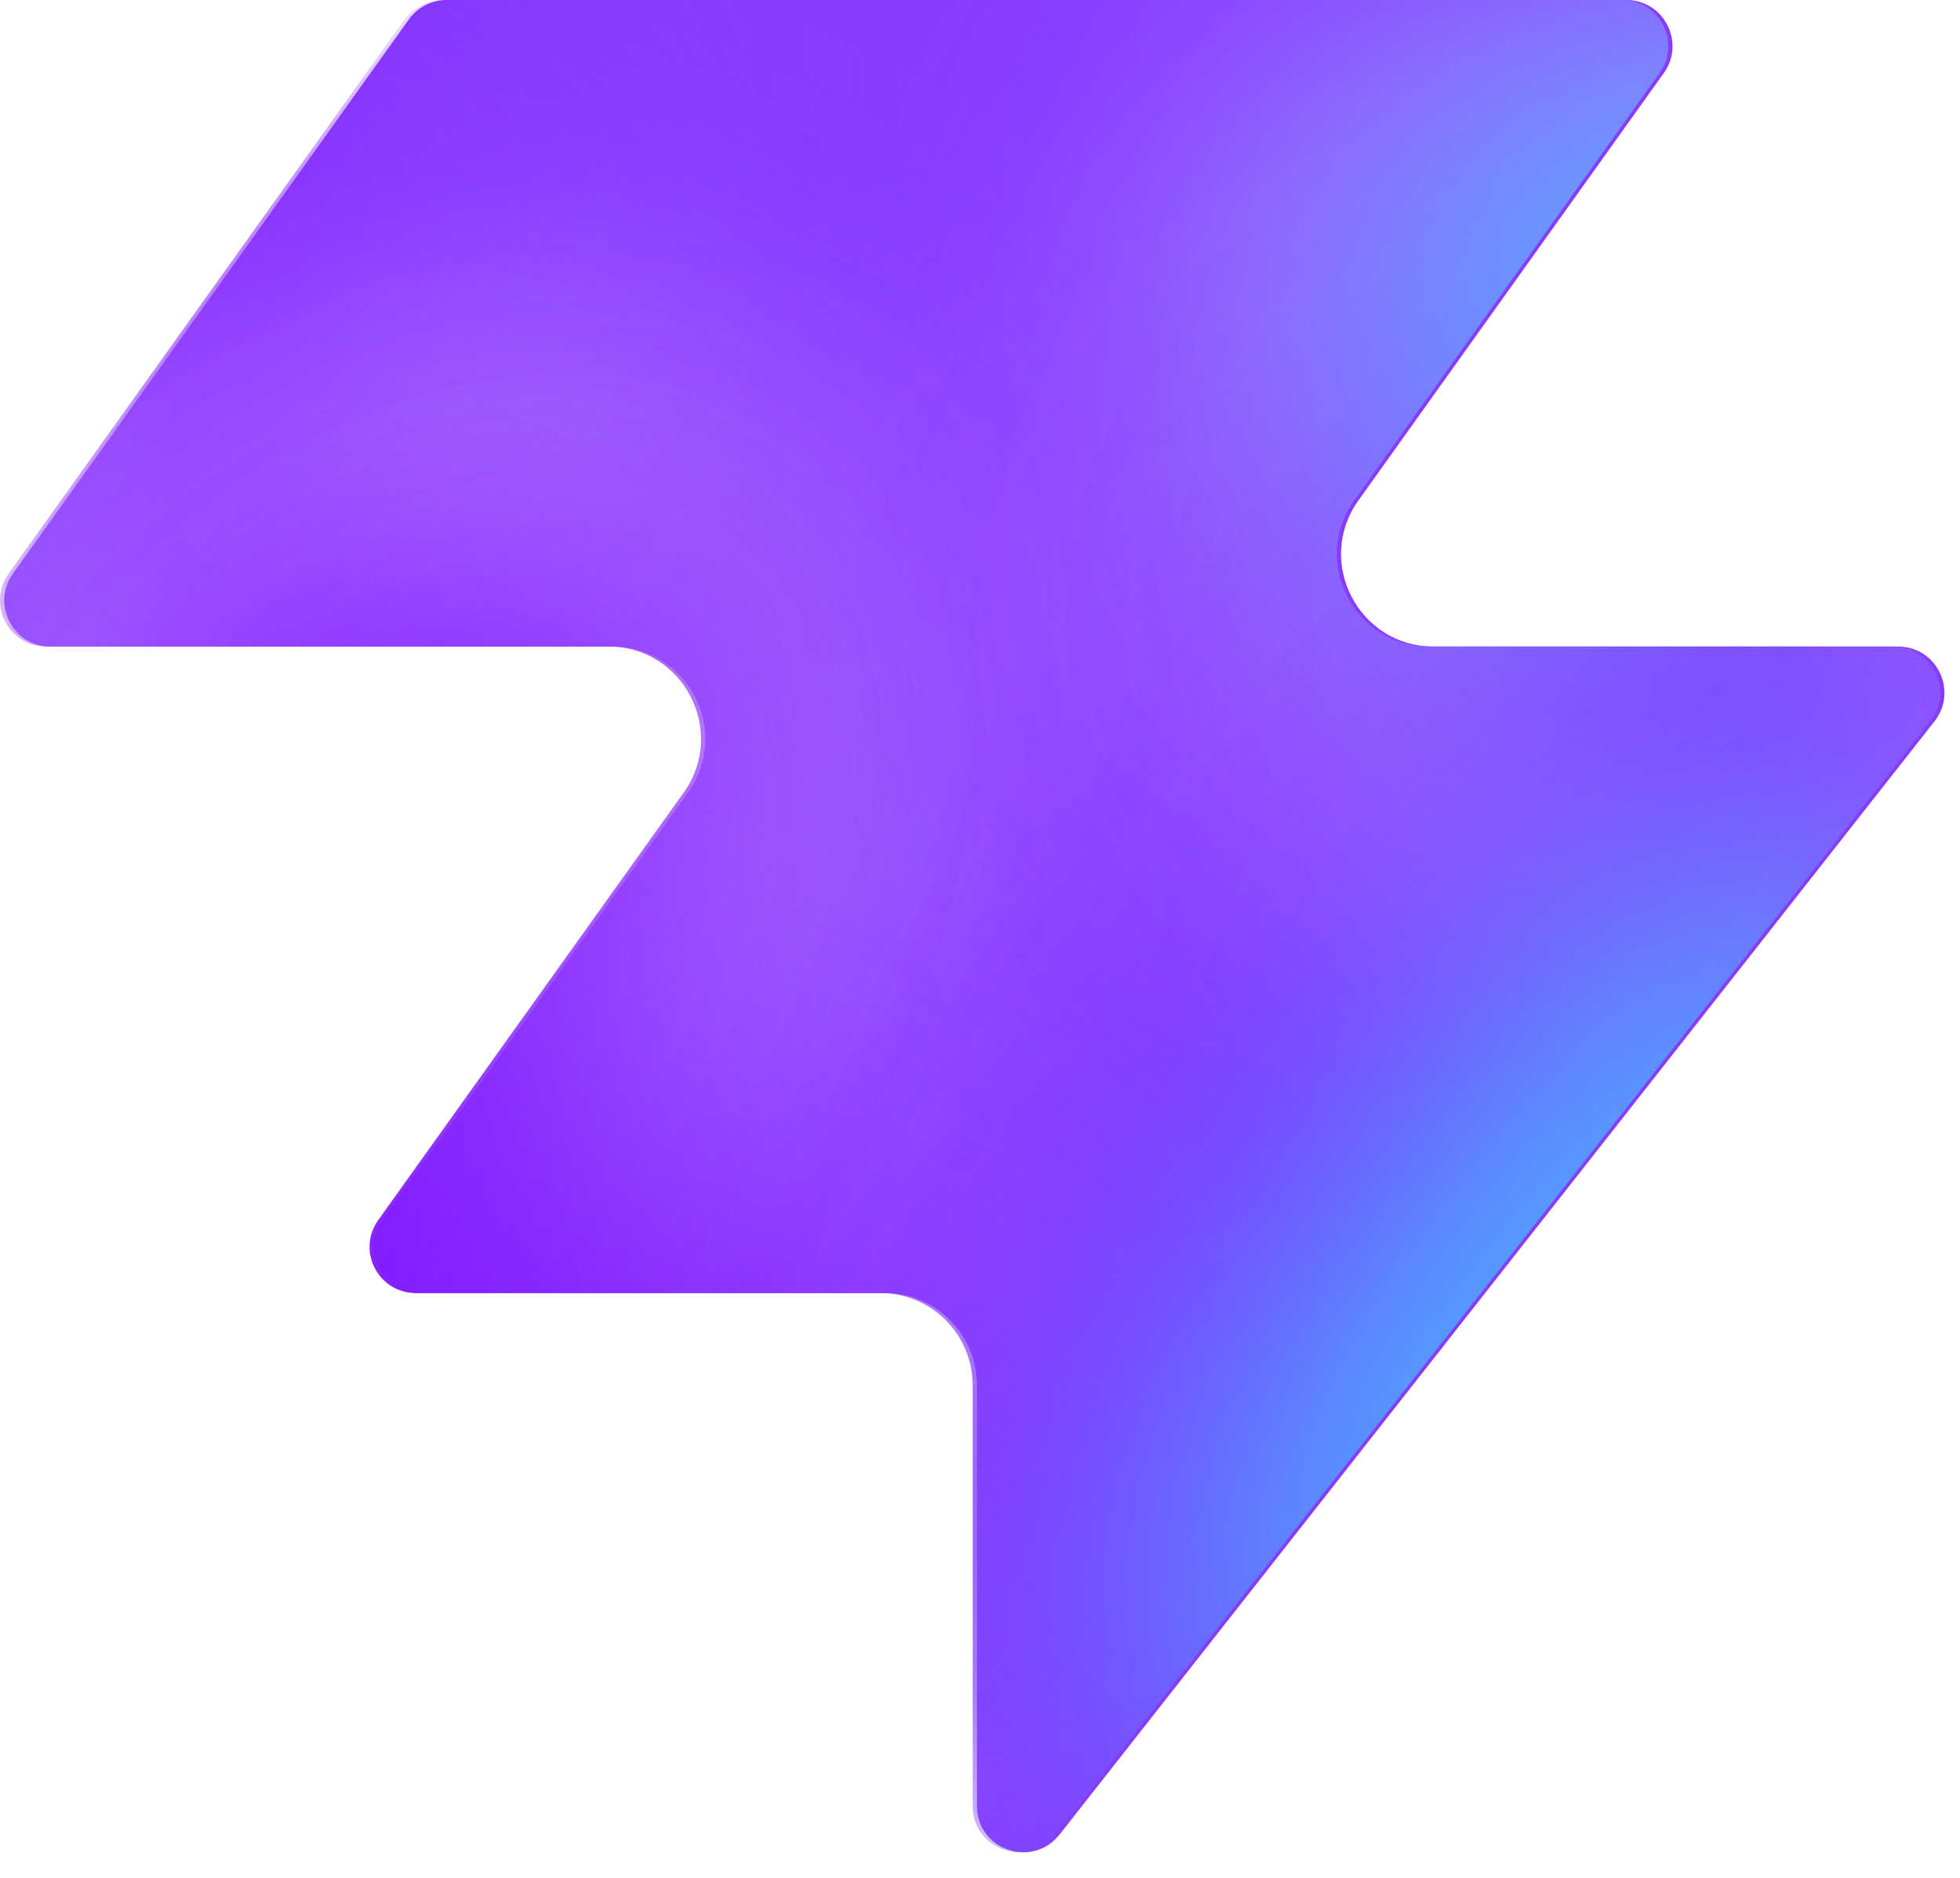
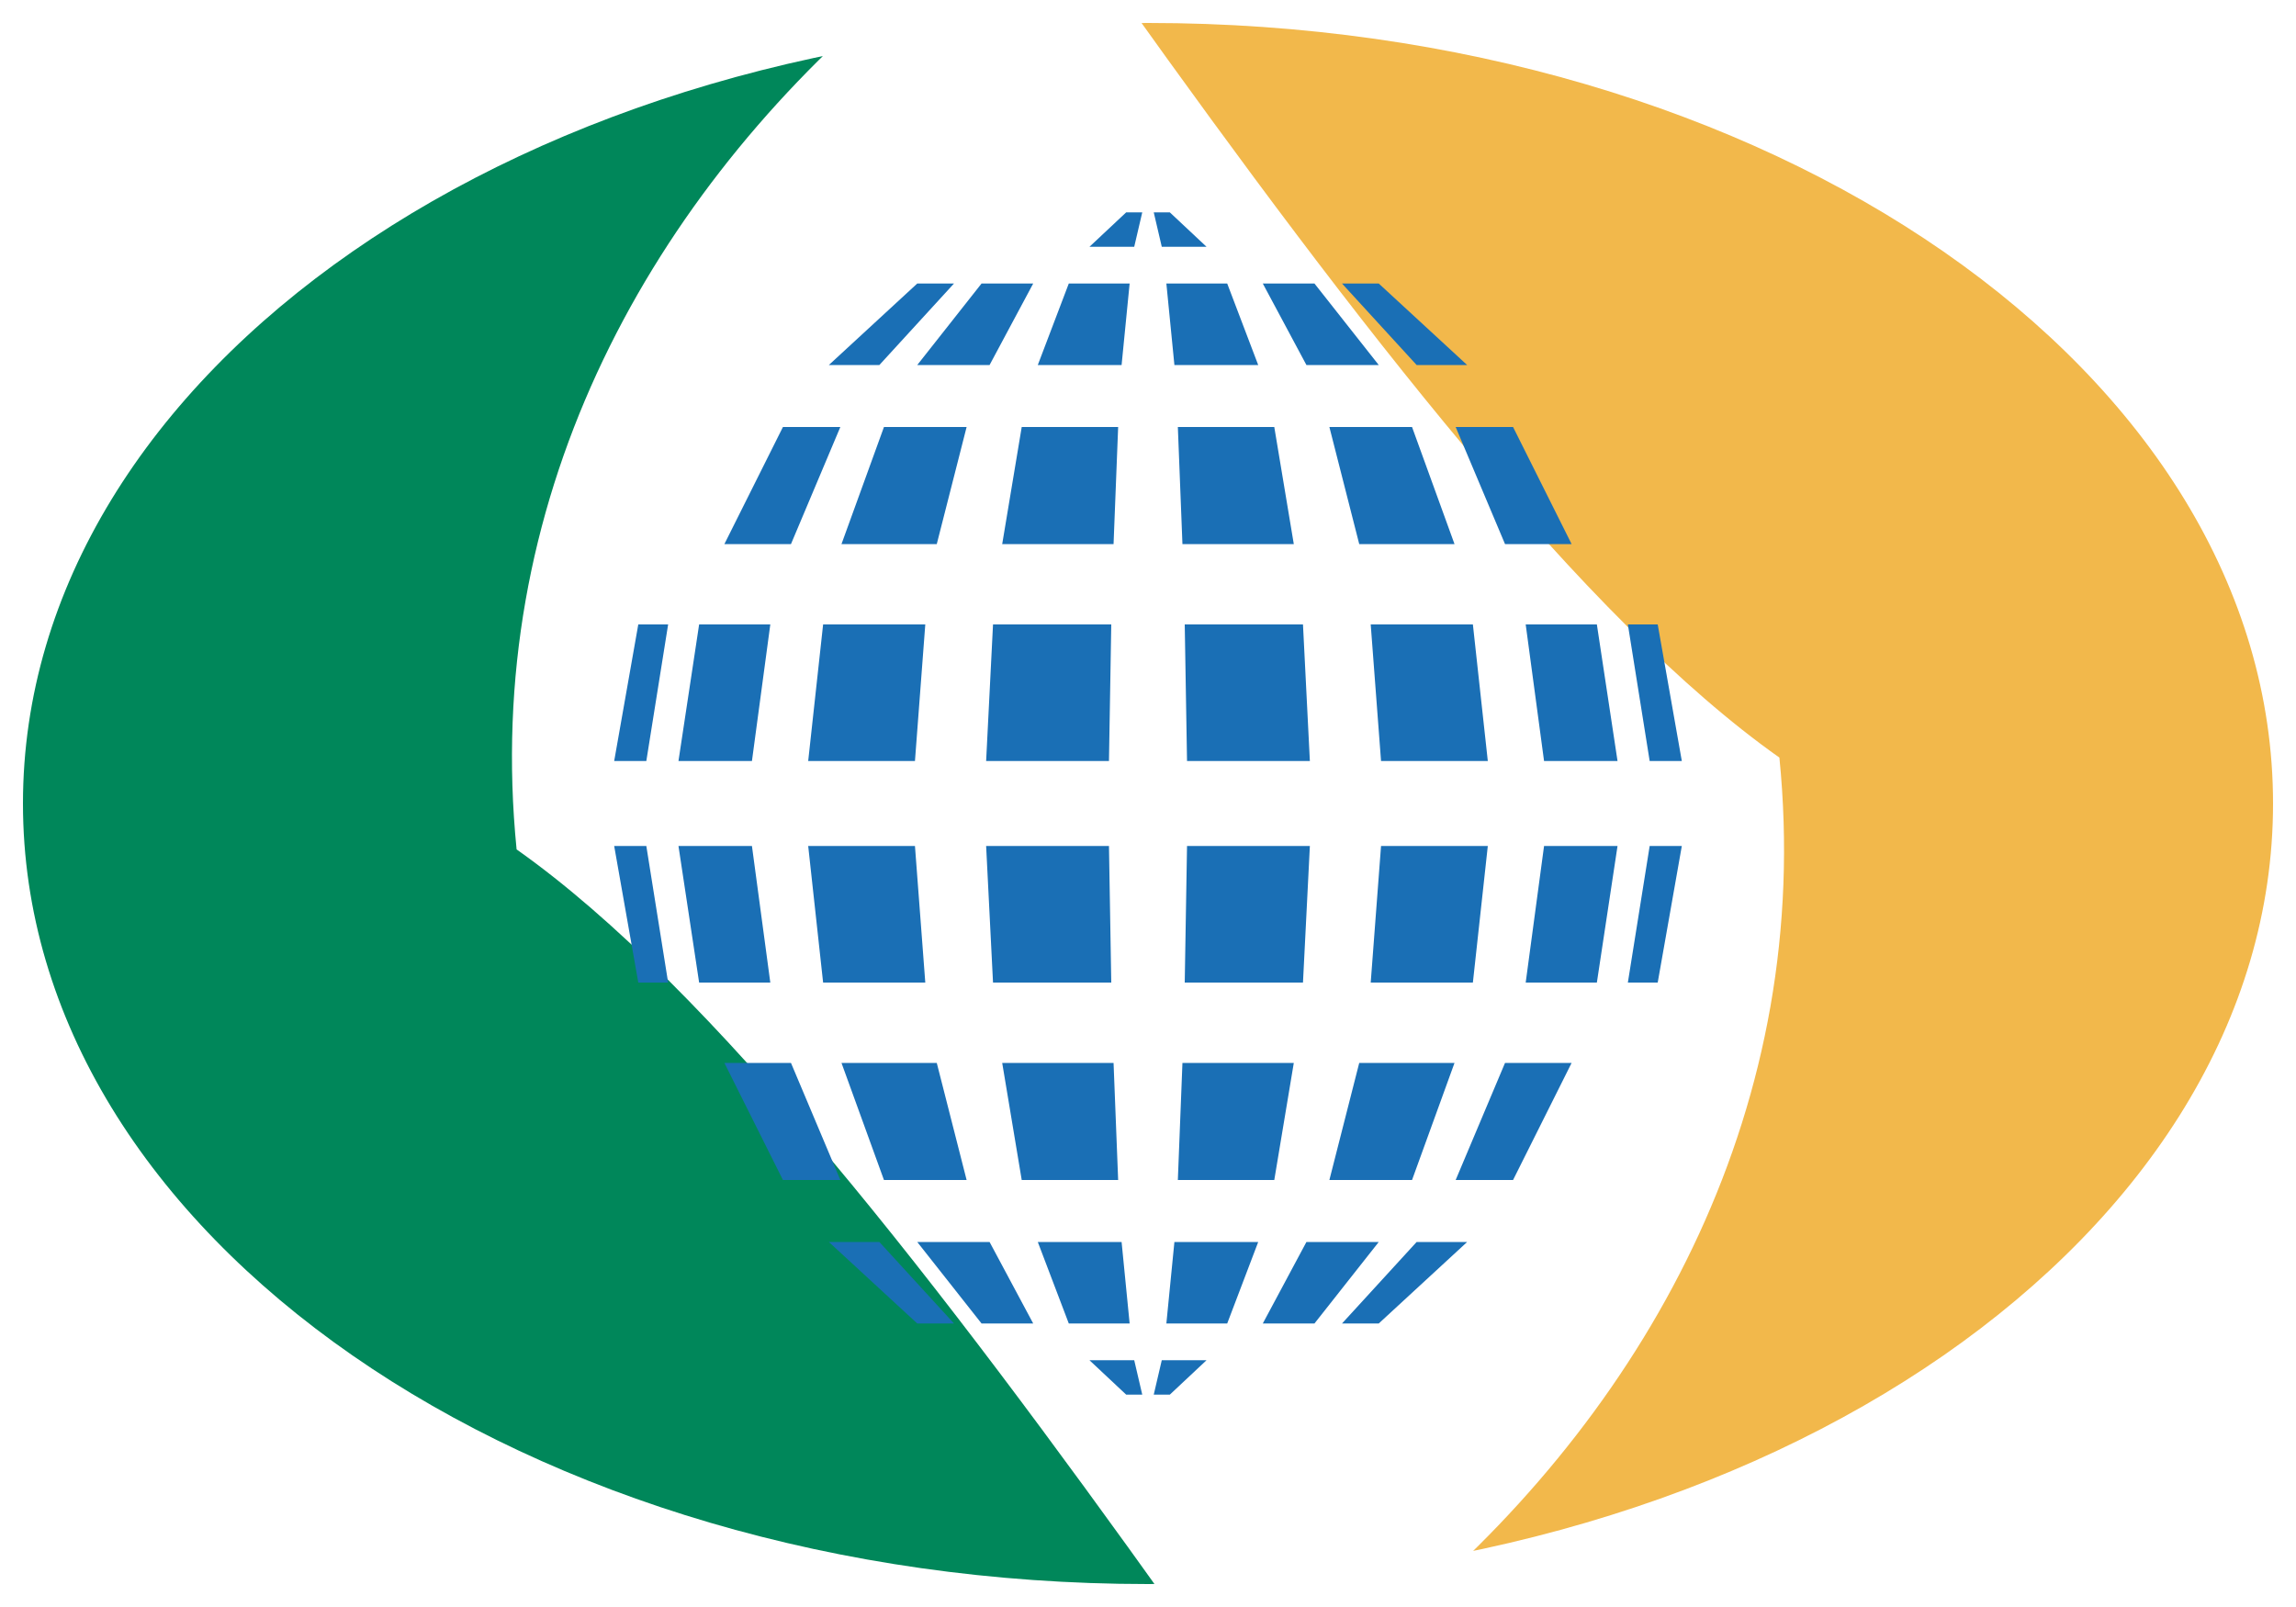
- <svg xmlns="http://www.w3.org/2000/svg" width="48" height="46" fill="none" viewBox="0 0 48 46">
-   <path fill="#863bff" d="M25.946 44.938c-.664.845-2.021.375-2.021-.698V33.937a2.26 2.26 0 0 0-2.262-2.262H10.287c-.92 0-1.456-1.04-.92-1.788l7.48-10.471c1.07-1.497 0-3.578-1.842-3.578H1.237c-.92 0-1.456-1.04-.92-1.788L10.013.474c.214-.297.556-.474.92-.474h28.894c.92 0 1.456 1.04.92 1.788l-7.48 10.471c-1.07 1.498 0 3.579 1.842 3.579h11.377c.943 0 1.473 1.088.89 1.83L25.947 44.94z" style="fill:#863bff;fill:color(display-p3 .525 .23 1);fill-opacity:1" />
-   <mask id="a" width="48" height="46" x="0" y="0" maskUnits="userSpaceOnUse" style="mask-type:alpha">
-     <path fill="#000" d="M25.842 44.938c-.664.844-2.021.375-2.021-.698V33.937a2.26 2.26 0 0 0-2.262-2.262H10.183c-.92 0-1.456-1.04-.92-1.788l7.48-10.471c1.07-1.498 0-3.579-1.842-3.579H1.133c-.92 0-1.456-1.04-.92-1.787L9.91.473c.214-.297.556-.474.92-.474h28.894c.92 0 1.456 1.04.92 1.788l-7.48 10.471c-1.07 1.498 0 3.578 1.842 3.578h11.377c.943 0 1.473 1.088.89 1.832L25.843 44.94z" style="fill:#000;fill-opacity:1" />
-   </mask>
-   <g mask="url(#a)">
-     <g filter="url(#b)">
-       <ellipse cx="5.508" cy="14.704" fill="#ede6ff" rx="5.508" ry="14.704" style="fill:#ede6ff;fill:color(display-p3 .927 .903 1);fill-opacity:1" transform="matrix(.00324 1 1 -.00324 -4.47 31.516)" />
-     </g>
-     <g filter="url(#c)">
-       <ellipse cx="10.399" cy="29.851" fill="#ede6ff" rx="10.399" ry="29.851" style="fill:#ede6ff;fill:color(display-p3 .927 .903 1);fill-opacity:1" transform="matrix(.00324 1 1 -.00324 -39.328 7.883)" />
-     </g>
-     <g filter="url(#d)">
-       <ellipse cx="5.508" cy="30.487" fill="#7e14ff" rx="5.508" ry="30.487" style="fill:#7e14ff;fill:color(display-p3 .492 .077 1);fill-opacity:1" transform="rotate(89.814 -25.913 -14.639)scale(1 -1)" />
-     </g>
-     <g filter="url(#e)">
-       <ellipse cx="5.508" cy="30.599" fill="#7e14ff" rx="5.508" ry="30.599" style="fill:#7e14ff;fill:color(display-p3 .492 .077 1);fill-opacity:1" transform="rotate(89.814 -32.644 -3.334)scale(1 -1)" />
-     </g>
-     <g filter="url(#f)">
-       <ellipse cx="5.508" cy="30.599" fill="#7e14ff" rx="5.508" ry="30.599" style="fill:#7e14ff;fill:color(display-p3 .492 .077 1);fill-opacity:1" transform="matrix(.00324 1 1 -.00324 -34.34 30.47)" />
-     </g>
-     <g filter="url(#g)">
-       <ellipse cx="14.072" cy="22.078" fill="#ede6ff" rx="14.072" ry="22.078" style="fill:#ede6ff;fill:color(display-p3 .927 .903 1);fill-opacity:1" transform="rotate(93.35 24.506 48.493)scale(-1 1)" />
-     </g>
-     <g filter="url(#h)">
-       <ellipse cx="3.47" cy="21.501" fill="#7e14ff" rx="3.47" ry="21.501" style="fill:#7e14ff;fill:color(display-p3 .492 .077 1);fill-opacity:1" transform="rotate(89.009 28.708 47.59)scale(-1 1)" />
-     </g>
-     <g filter="url(#i)">
-       <ellipse cx="3.47" cy="21.501" fill="#7e14ff" rx="3.47" ry="21.501" style="fill:#7e14ff;fill:color(display-p3 .492 .077 1);fill-opacity:1" transform="rotate(89.009 28.708 47.59)scale(-1 1)" />
-     </g>
-     <g filter="url(#j)">
-       <ellipse cx=".387" cy="8.972" fill="#7e14ff" rx="4.407" ry="29.108" style="fill:#7e14ff;fill:color(display-p3 .492 .077 1);fill-opacity:1" transform="rotate(39.51 .387 8.972)" />
-     </g>
-     <g filter="url(#k)">
-       <ellipse cx="47.523" cy="-6.092" fill="#7e14ff" rx="4.407" ry="29.108" style="fill:#7e14ff;fill:color(display-p3 .492 .077 1);fill-opacity:1" transform="rotate(37.892 47.523 -6.092)" />
-     </g>
-     <g filter="url(#l)">
-       <ellipse cx="41.412" cy="6.333" fill="#47bfff" rx="5.971" ry="9.665" style="fill:#47bfff;fill:color(display-p3 .28 .748 1);fill-opacity:1" transform="rotate(37.892 41.412 6.333)" />
-     </g>
-     <g filter="url(#m)">
-       <ellipse cx="-1.879" cy="38.332" fill="#7e14ff" rx="4.407" ry="29.108" style="fill:#7e14ff;fill:color(display-p3 .492 .077 1);fill-opacity:1" transform="rotate(37.892 -1.88 38.332)" />
-     </g>
-     <g filter="url(#n)">
-       <ellipse cx="-1.879" cy="38.332" fill="#7e14ff" rx="4.407" ry="29.108" style="fill:#7e14ff;fill:color(display-p3 .492 .077 1);fill-opacity:1" transform="rotate(37.892 -1.88 38.332)" />
-     </g>
-     <g filter="url(#o)">
-       <ellipse cx="35.651" cy="29.907" fill="#7e14ff" rx="4.407" ry="29.108" style="fill:#7e14ff;fill:color(display-p3 .492 .077 1);fill-opacity:1" transform="rotate(37.892 35.651 29.907)" />
-     </g>
-     <g filter="url(#p)">
-       <ellipse cx="38.418" cy="32.4" fill="#47bfff" rx="5.971" ry="15.297" style="fill:#47bfff;fill:color(display-p3 .28 .748 1);fill-opacity:1" transform="rotate(37.892 38.418 32.4)" />
-     </g>
+ <svg xmlns="http://www.w3.org/2000/svg" viewBox="0 0 200 140">
+   <defs>
+     <clipPath id="oval">
+       <ellipse cx="100" cy="70" rx="98" ry="68" />
+     </clipPath>
+   </defs>
+   <g clip-path="url(#oval)">
+     <path d="M0 0H77C56 18 42 44 45 74C62 86 82 112 102 140H0Z" fill="#00875A" />
+     <path d="M200 140H123C144 122 158 96 155 66C138 54 118 28 98 0H200Z" fill="#F2B84B" />
  </g>
-   <defs>
-     <filter id="b" width="60.045" height="41.654" x="-19.77" y="16.149" color-interpolation-filters="sRGB" filterUnits="userSpaceOnUse">
-       <feFlood flood-opacity="0" result="BackgroundImageFix" />
-       <feBlend in="SourceGraphic" in2="BackgroundImageFix" result="shape" />
-       <feGaussianBlur result="effect1_foregroundBlur_2002_17158" stdDeviation="7.659" />
-     </filter>
-     <filter id="c" width="90.34" height="51.437" x="-54.613" y="-7.533" color-interpolation-filters="sRGB" filterUnits="userSpaceOnUse">
-       <feFlood flood-opacity="0" result="BackgroundImageFix" />
-       <feBlend in="SourceGraphic" in2="BackgroundImageFix" result="shape" />
-       <feGaussianBlur result="effect1_foregroundBlur_2002_17158" stdDeviation="7.659" />
-     </filter>
-     <filter id="d" width="79.355" height="29.4" x="-49.64" y="2.03" color-interpolation-filters="sRGB" filterUnits="userSpaceOnUse">
-       <feFlood flood-opacity="0" result="BackgroundImageFix" />
-       <feBlend in="SourceGraphic" in2="BackgroundImageFix" result="shape" />
-       <feGaussianBlur result="effect1_foregroundBlur_2002_17158" stdDeviation="4.596" />
-     </filter>
-     <filter id="e" width="79.579" height="29.4" x="-45.045" y="20.029" color-interpolation-filters="sRGB" filterUnits="userSpaceOnUse">
-       <feFlood flood-opacity="0" result="BackgroundImageFix" />
-       <feBlend in="SourceGraphic" in2="BackgroundImageFix" result="shape" />
-       <feGaussianBlur result="effect1_foregroundBlur_2002_17158" stdDeviation="4.596" />
-     </filter>
-     <filter id="f" width="79.579" height="29.4" x="-43.513" y="21.178" color-interpolation-filters="sRGB" filterUnits="userSpaceOnUse">
-       <feFlood flood-opacity="0" result="BackgroundImageFix" />
-       <feBlend in="SourceGraphic" in2="BackgroundImageFix" result="shape" />
-       <feGaussianBlur result="effect1_foregroundBlur_2002_17158" stdDeviation="4.596" />
-     </filter>
-     <filter id="g" width="74.749" height="58.852" x="15.756" y="-17.901" color-interpolation-filters="sRGB" filterUnits="userSpaceOnUse">
-       <feFlood flood-opacity="0" result="BackgroundImageFix" />
-       <feBlend in="SourceGraphic" in2="BackgroundImageFix" result="shape" />
-       <feGaussianBlur result="effect1_foregroundBlur_2002_17158" stdDeviation="7.659" />
-     </filter>
-     <filter id="h" width="61.377" height="25.362" x="23.548" y="2.284" color-interpolation-filters="sRGB" filterUnits="userSpaceOnUse">
-       <feFlood flood-opacity="0" result="BackgroundImageFix" />
-       <feBlend in="SourceGraphic" in2="BackgroundImageFix" result="shape" />
-       <feGaussianBlur result="effect1_foregroundBlur_2002_17158" stdDeviation="4.596" />
-     </filter>
-     <filter id="i" width="61.377" height="25.362" x="23.548" y="2.284" color-interpolation-filters="sRGB" filterUnits="userSpaceOnUse">
-       <feFlood flood-opacity="0" result="BackgroundImageFix" />
-       <feBlend in="SourceGraphic" in2="BackgroundImageFix" result="shape" />
-       <feGaussianBlur result="effect1_foregroundBlur_2002_17158" stdDeviation="4.596" />
-     </filter>
-     <filter id="j" width="56.045" height="63.649" x="-27.636" y="-22.853" color-interpolation-filters="sRGB" filterUnits="userSpaceOnUse">
-       <feFlood flood-opacity="0" result="BackgroundImageFix" />
-       <feBlend in="SourceGraphic" in2="BackgroundImageFix" result="shape" />
-       <feGaussianBlur result="effect1_foregroundBlur_2002_17158" stdDeviation="4.596" />
-     </filter>
-     <filter id="k" width="54.814" height="64.646" x="20.116" y="-38.415" color-interpolation-filters="sRGB" filterUnits="userSpaceOnUse">
-       <feFlood flood-opacity="0" result="BackgroundImageFix" />
-       <feBlend in="SourceGraphic" in2="BackgroundImageFix" result="shape" />
-       <feGaussianBlur result="effect1_foregroundBlur_2002_17158" stdDeviation="4.596" />
-     </filter>
-     <filter id="l" width="33.541" height="35.313" x="24.641" y="-11.323" color-interpolation-filters="sRGB" filterUnits="userSpaceOnUse">
-       <feFlood flood-opacity="0" result="BackgroundImageFix" />
-       <feBlend in="SourceGraphic" in2="BackgroundImageFix" result="shape" />
-       <feGaussianBlur result="effect1_foregroundBlur_2002_17158" stdDeviation="4.596" />
-     </filter>
-     <filter id="m" width="54.814" height="64.646" x="-29.286" y="6.009" color-interpolation-filters="sRGB" filterUnits="userSpaceOnUse">
-       <feFlood flood-opacity="0" result="BackgroundImageFix" />
-       <feBlend in="SourceGraphic" in2="BackgroundImageFix" result="shape" />
-       <feGaussianBlur result="effect1_foregroundBlur_2002_17158" stdDeviation="4.596" />
-     </filter>
-     <filter id="n" width="54.814" height="64.646" x="-29.286" y="6.009" color-interpolation-filters="sRGB" filterUnits="userSpaceOnUse">
-       <feFlood flood-opacity="0" result="BackgroundImageFix" />
-       <feBlend in="SourceGraphic" in2="BackgroundImageFix" result="shape" />
-       <feGaussianBlur result="effect1_foregroundBlur_2002_17158" stdDeviation="4.596" />
-     </filter>
-     <filter id="o" width="54.814" height="64.646" x="8.244" y="-2.416" color-interpolation-filters="sRGB" filterUnits="userSpaceOnUse">
-       <feFlood flood-opacity="0" result="BackgroundImageFix" />
-       <feBlend in="SourceGraphic" in2="BackgroundImageFix" result="shape" />
-       <feGaussianBlur result="effect1_foregroundBlur_2002_17158" stdDeviation="4.596" />
-     </filter>
-     <filter id="p" width="39.409" height="43.623" x="18.713" y="10.588" color-interpolation-filters="sRGB" filterUnits="userSpaceOnUse">
-       <feFlood flood-opacity="0" result="BackgroundImageFix" />
-       <feBlend in="SourceGraphic" in2="BackgroundImageFix" result="shape" />
-       <feGaussianBlur result="effect1_foregroundBlur_2002_17158" stdDeviation="4.596" />
-     </filter>
-   </defs>
+   <g fill="#1A6FB5">
+     <polygon points="55.6,54.4 58.2,54.4 56.3,66.3 53.5,66.3" />
+     <polygon points="53.5,73.7 56.3,73.7 58.2,85.6 55.6,85.6" />
+     <polygon points="79.9,24.7 83.1,24.7 76.6,31.8 72.2,31.8" />
+     <polygon points="68.2,37.2 73.2,37.2 68.9,47.4 63.1,47.4" />
+     <polygon points="60.9,54.4 67.1,54.4 65.5,66.3 59.1,66.3" />
+     <polygon points="59.1,73.7 65.5,73.7 67.1,85.6 60.9,85.6" />
+     <polygon points="63.1,92.6 68.9,92.6 73.2,102.8 68.2,102.8" />
+     <polygon points="72.2,108.2 76.6,108.2 83.1,115.3 79.9,115.3" />
+     <polygon points="85.5,24.7 90.0,24.7 86.2,31.8 79.9,31.8" />
+     <polygon points="77.0,37.2 84.2,37.2 81.6,47.4 73.3,47.4" />
+     <polygon points="71.7,54.4 80.6,54.4 79.7,66.3 70.4,66.3" />
+     <polygon points="70.4,73.7 79.7,73.7 80.6,85.6 71.7,85.6" />
+     <polygon points="73.3,92.6 81.6,92.6 84.2,102.8 77.0,102.8" />
+     <polygon points="79.9,108.2 86.2,108.2 90.0,115.3 85.5,115.3" />
+     <polygon points="98.1,18.5 99.5,18.5 98.8,21.5 94.9,21.5" />
+     <polygon points="93.1,24.7 98.4,24.7 97.7,31.8 90.4,31.8" />
+     <polygon points="89.0,37.2 97.4,37.2 97.0,47.4 87.3,47.4" />
+     <polygon points="86.5,54.4 96.8,54.4 96.6,66.3 85.9,66.3" />
+     <polygon points="85.9,73.7 96.6,73.7 96.8,85.6 86.5,85.6" />
+     <polygon points="87.3,92.6 97.0,92.6 97.4,102.8 89.0,102.8" />
+     <polygon points="90.4,108.2 97.7,108.2 98.4,115.3 93.1,115.3" />
+     <polygon points="94.9,118.5 98.8,118.5 99.5,121.5 98.1,121.5" />
+     <polygon points="100.5,18.5 101.9,18.5 105.1,21.5 101.2,21.5" />
+     <polygon points="101.6,24.7 106.9,24.7 109.6,31.8 102.3,31.8" />
+     <polygon points="102.6,37.2 111.0,37.2 112.7,47.4 103.0,47.4" />
+     <polygon points="103.2,54.4 113.5,54.4 114.1,66.3 103.4,66.3" />
+     <polygon points="103.4,73.7 114.1,73.7 113.5,85.6 103.2,85.6" />
+     <polygon points="103.0,92.6 112.7,92.6 111.0,102.8 102.6,102.8" />
+     <polygon points="102.3,108.2 109.6,108.2 106.9,115.3 101.6,115.3" />
+     <polygon points="101.2,118.5 105.1,118.5 101.9,121.5 100.5,121.5" />
+     <polygon points="110.0,24.7 114.5,24.7 120.1,31.8 113.8,31.8" />
+     <polygon points="115.8,37.2 123.0,37.2 126.7,47.4 118.4,47.4" />
+     <polygon points="119.4,54.4 128.3,54.4 129.6,66.3 120.3,66.3" />
+     <polygon points="120.3,73.7 129.6,73.7 128.3,85.6 119.4,85.6" />
+     <polygon points="118.4,92.6 126.7,92.6 123.0,102.8 115.8,102.8" />
+     <polygon points="113.8,108.2 120.1,108.2 114.5,115.3 110.0,115.3" />
+     <polygon points="116.9,24.7 120.1,24.7 127.8,31.8 123.4,31.8" />
+     <polygon points="126.8,37.2 131.8,37.2 136.9,47.4 131.1,47.4" />
+     <polygon points="132.9,54.4 139.1,54.4 140.9,66.3 134.5,66.3" />
+     <polygon points="134.5,73.7 140.9,73.7 139.1,85.6 132.9,85.6" />
+     <polygon points="131.1,92.6 136.9,92.6 131.8,102.8 126.8,102.8" />
+     <polygon points="123.4,108.2 127.8,108.2 120.1,115.3 116.9,115.3" />
+     <polygon points="141.8,54.4 144.4,54.4 146.5,66.3 143.7,66.3" />
+     <polygon points="143.7,73.7 146.5,73.7 144.4,85.6 141.8,85.6" />
+   </g>
</svg>
